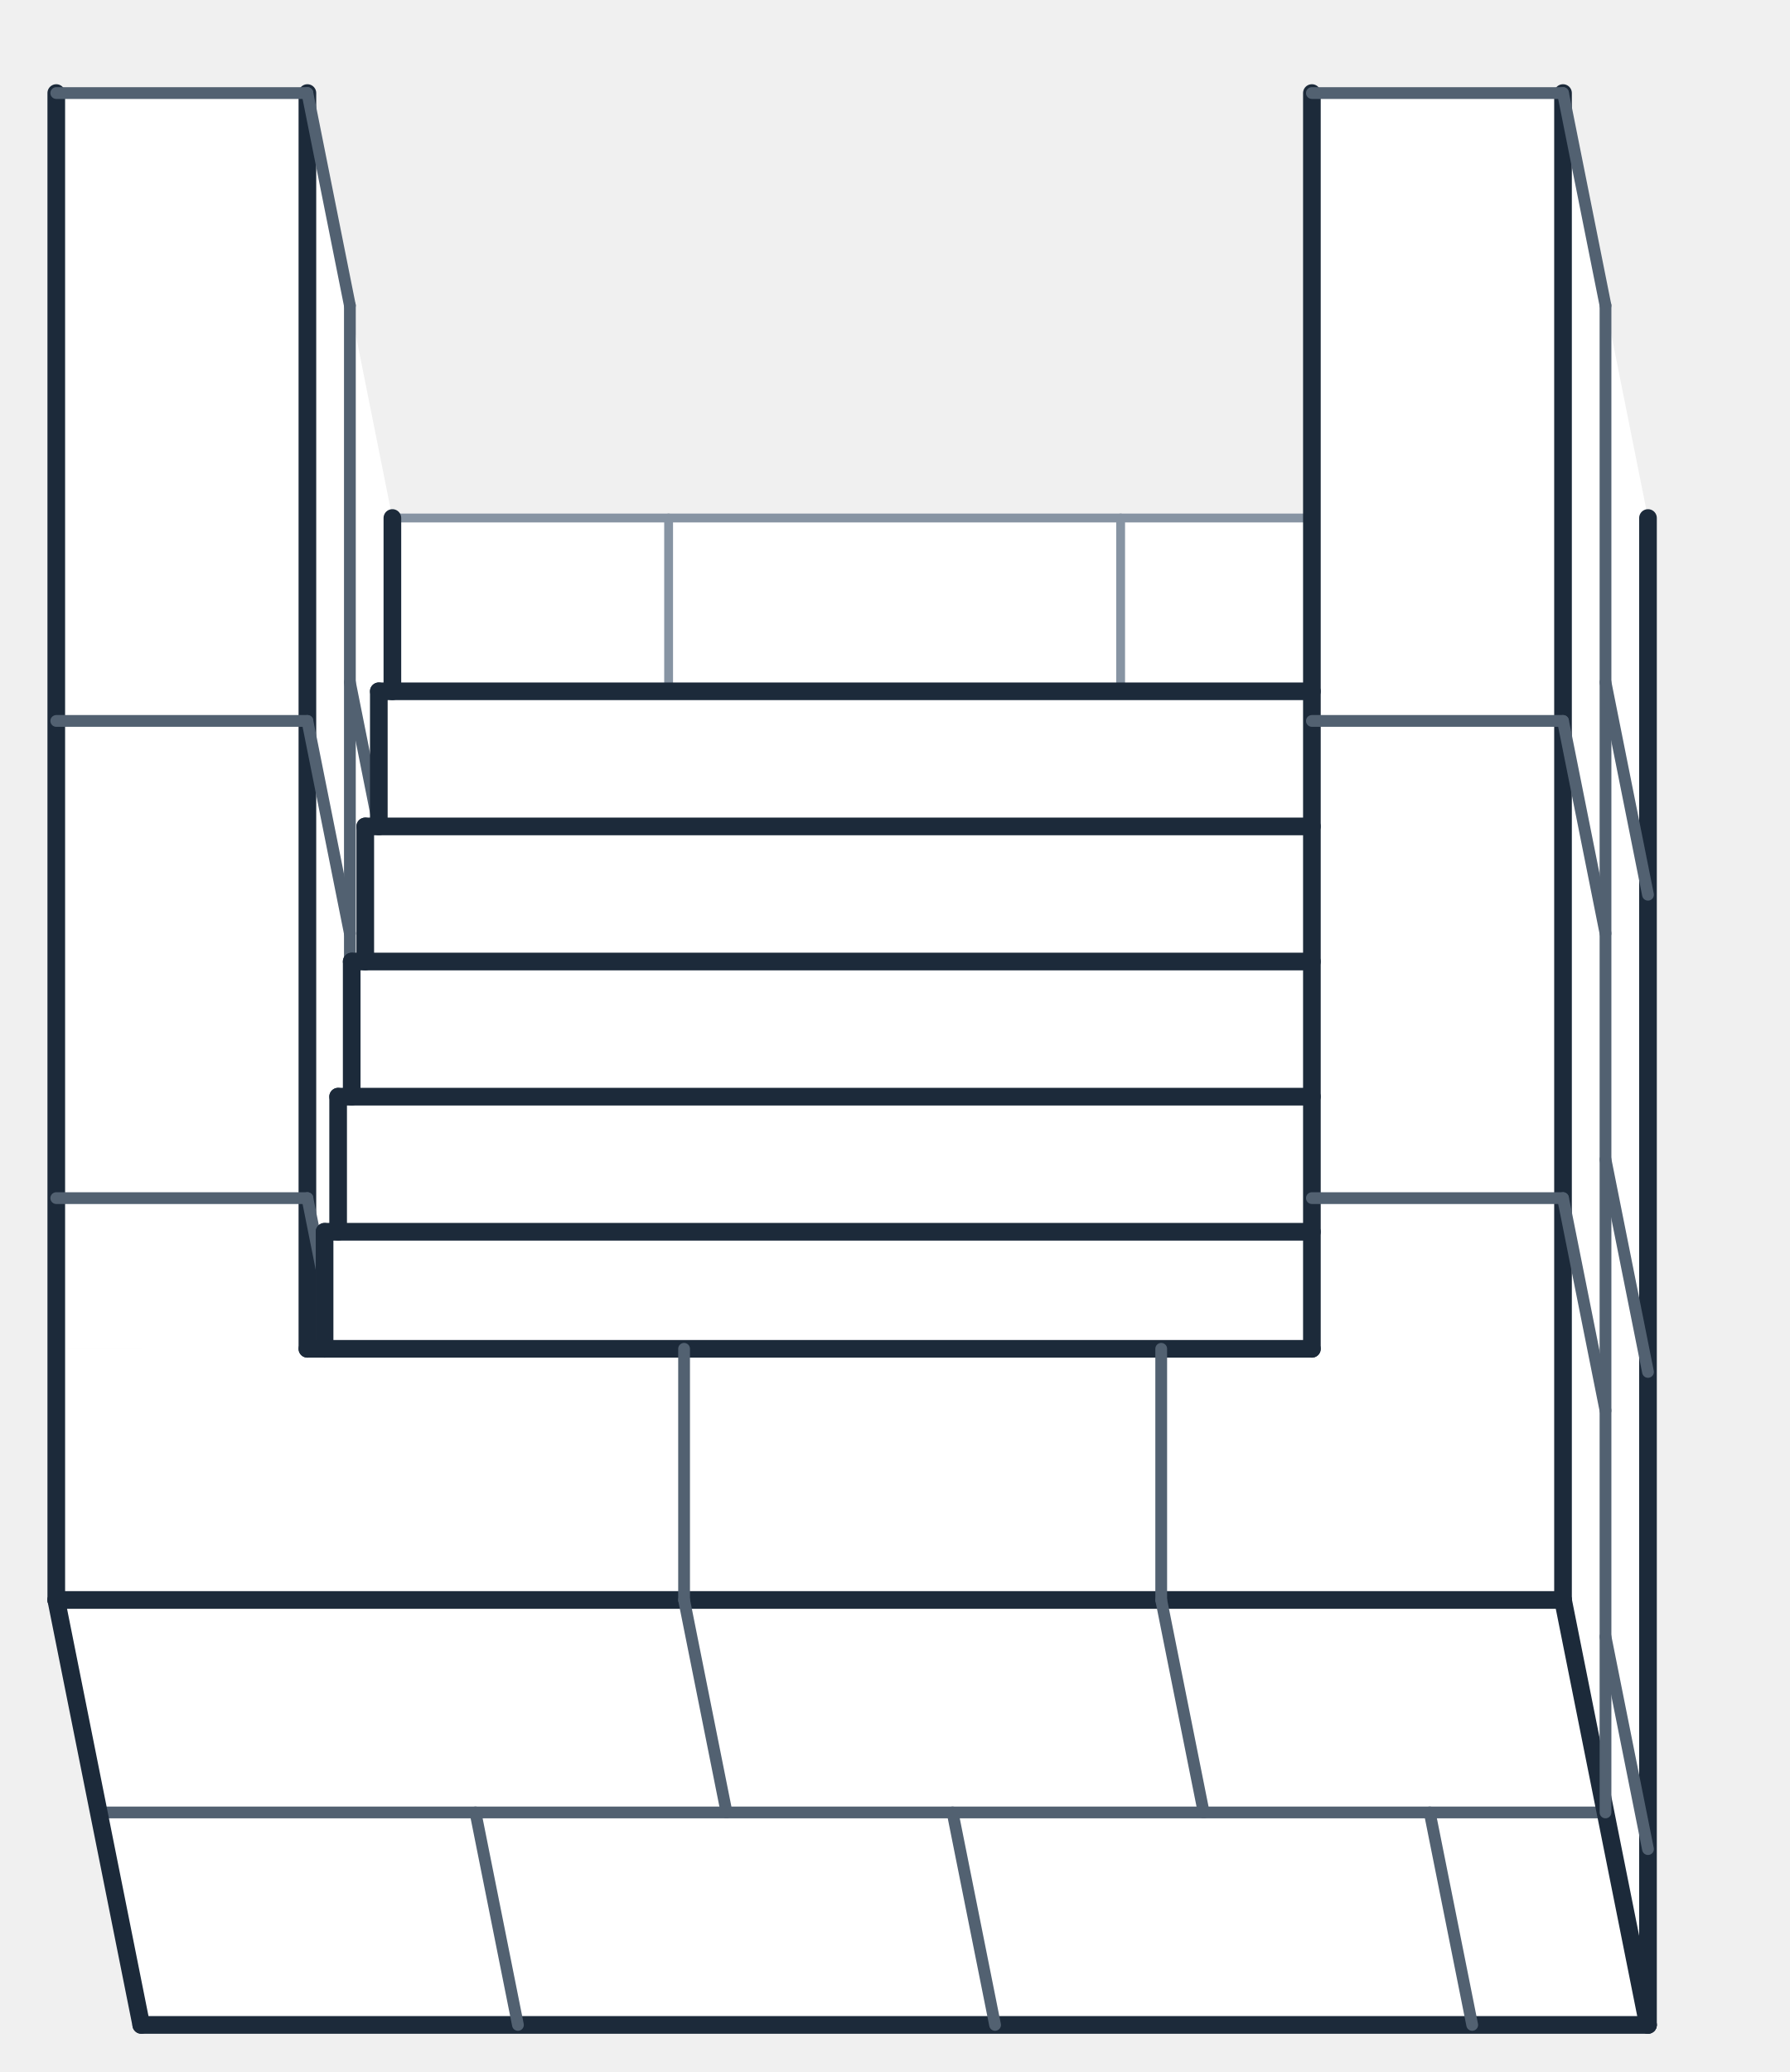
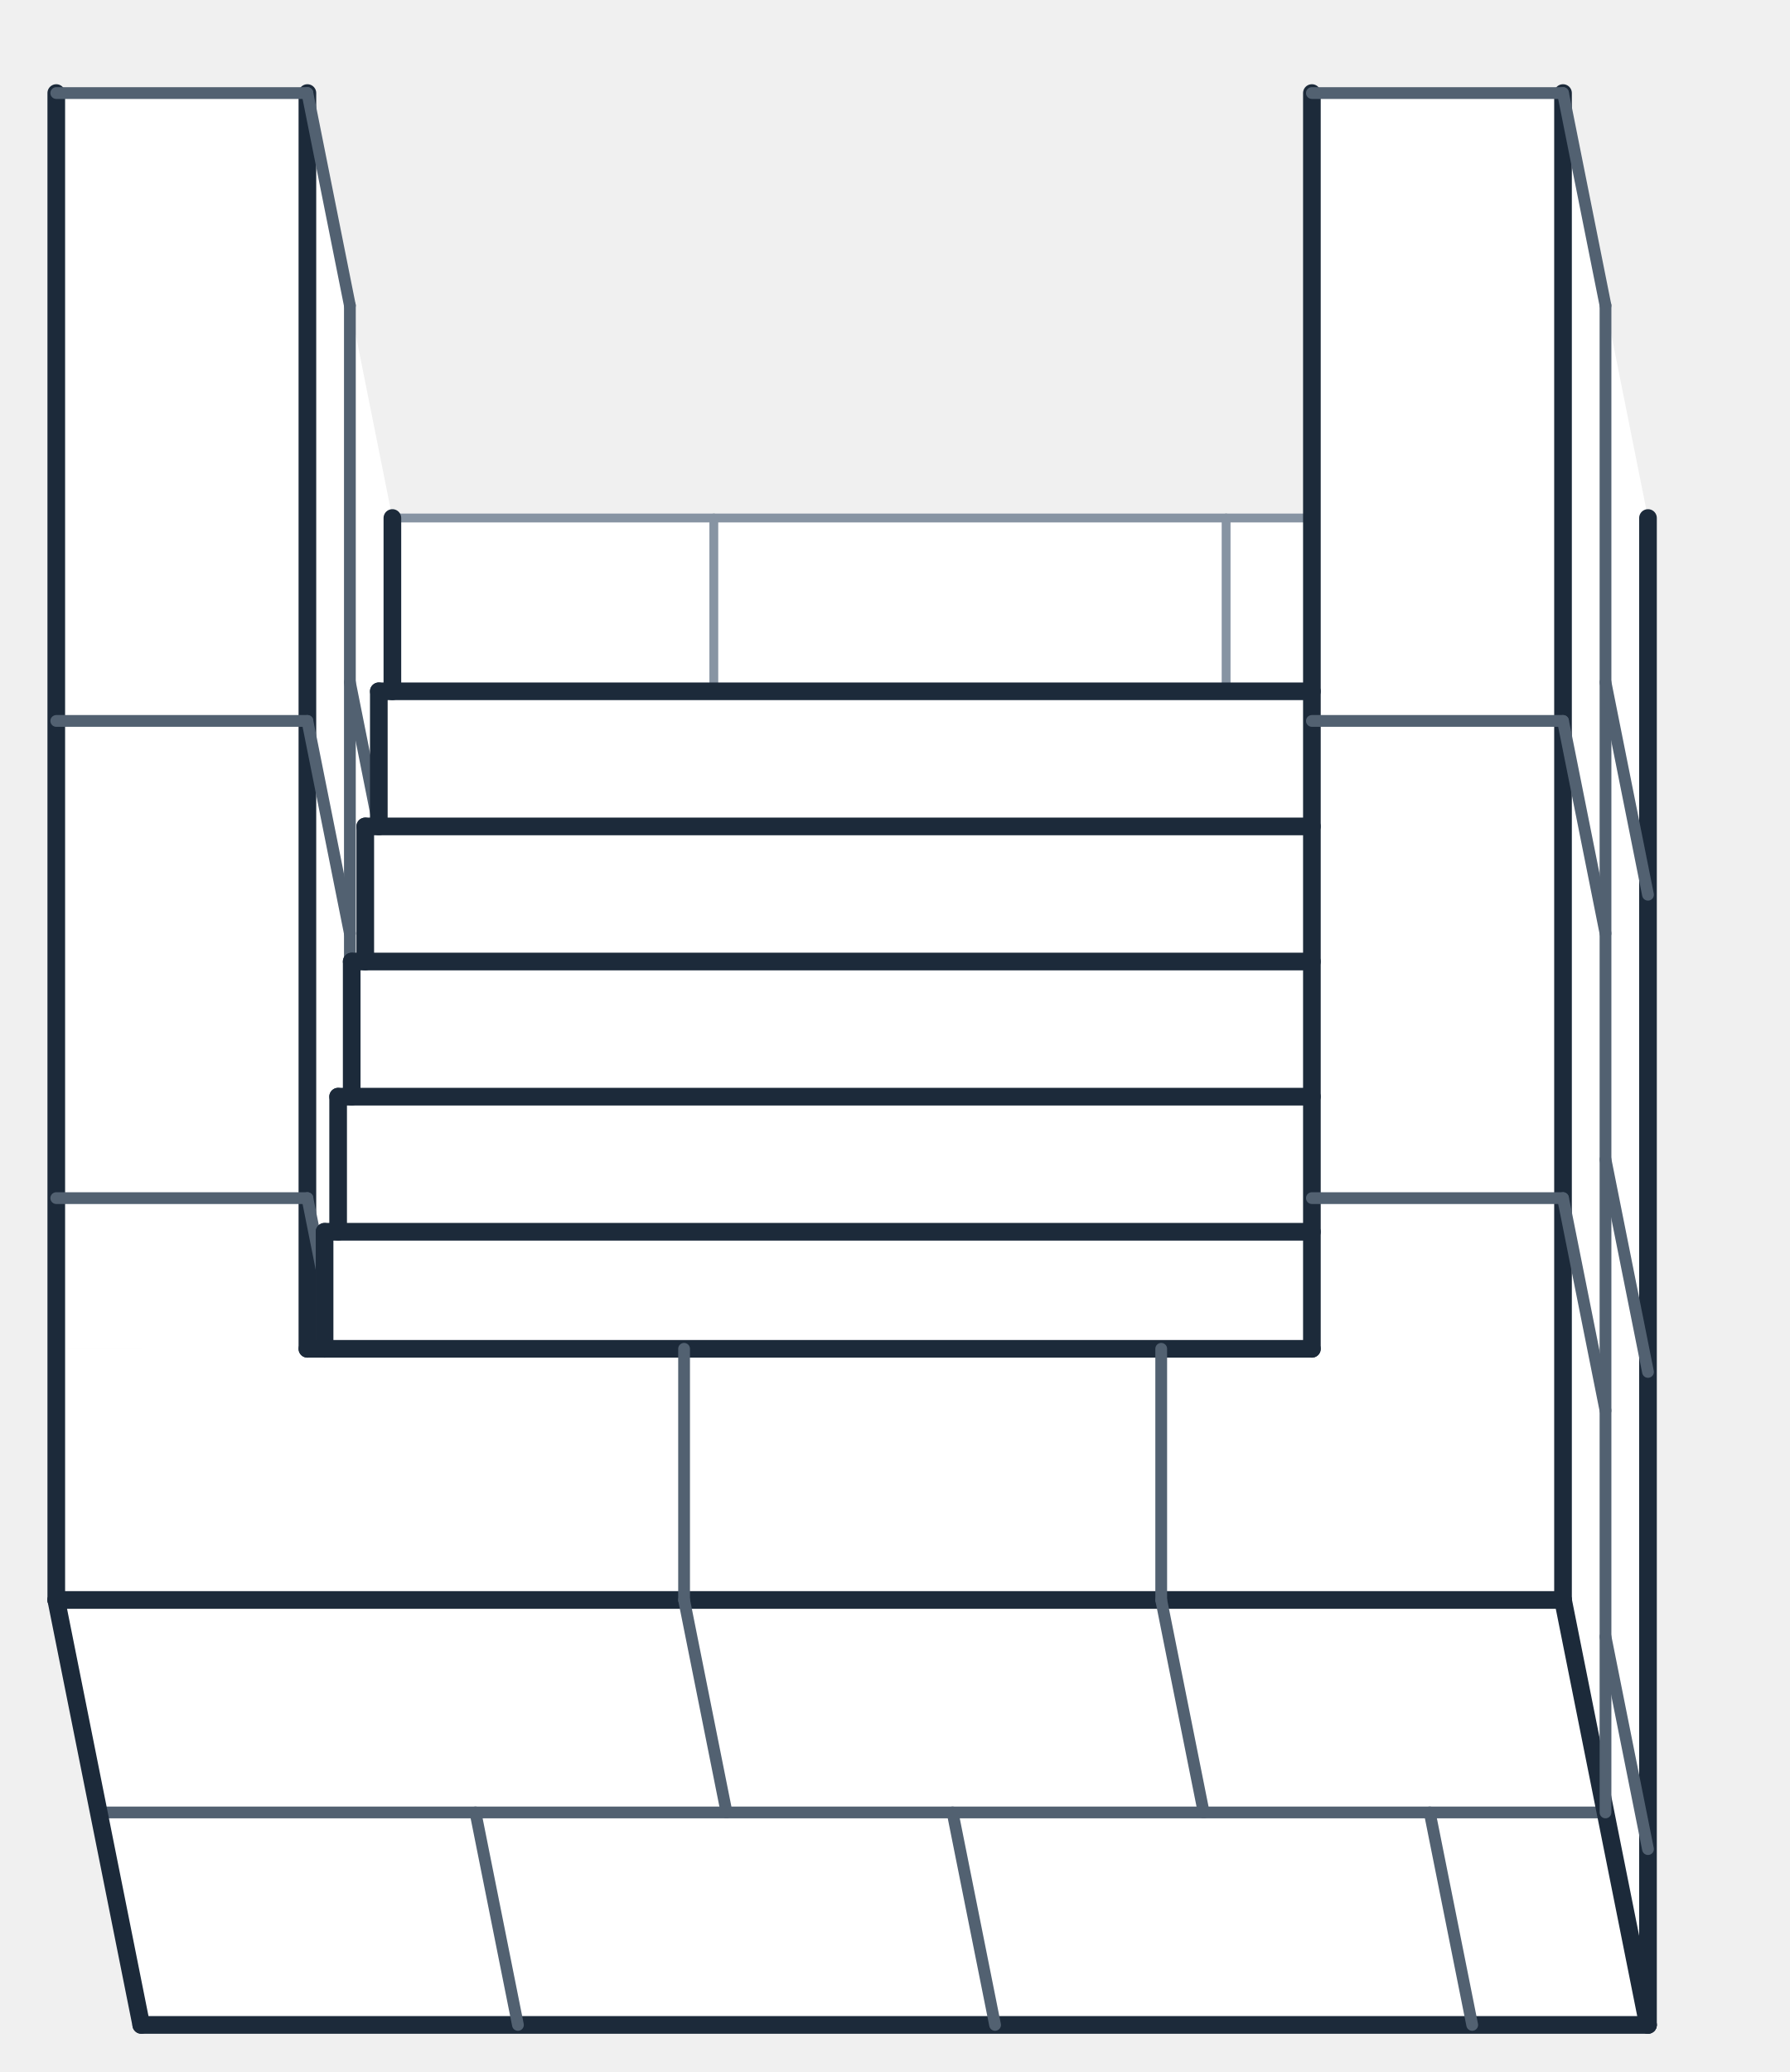
<svg xmlns="http://www.w3.org/2000/svg" width="304" height="352" viewBox="0 0 304 352">
  <polygon points="24,88 280,88 280,344 24,344" fill="#ffffff" />
  <polygon points="9.562,229.141 265.562,229.141 265.562,271.808 9.562,271.808" fill="#ffffff" />
  <polygon points="24,344 280,344 265.562,271.808 9.562,271.808" fill="#ffffff" />
  <polygon points="280,301.333 280,344 265.562,271.808 265.562,229.141" fill="#ffffff" />
  <polygon points="222.895,15.808 265.562,15.808 265.562,229.141 222.895,229.141" fill="#ffffff" />
  <polygon points="237.333,301.333 280,301.333 265.562,229.141 222.895,229.141" fill="#ffffff" />
  <polygon points="280,88 280,301.333 265.562,229.141 265.562,15.808" fill="#ffffff" />
  <polygon points="9.562,15.808 52.228,15.808 52.228,229.141 9.562,229.141" fill="#ffffff" />
  <polygon points="24,301.333 66.667,301.333 52.228,229.141 9.562,229.141" fill="#ffffff" />
  <polygon points="66.667,88 66.667,301.333 52.228,229.141 52.228,15.808" fill="#ffffff" />
  <polygon points="55.147,209.259 225.813,209.259 225.813,243.733 55.147,243.733" fill="#ffffff" />
  <polygon points="66.667,301.333 237.333,301.333 225.813,243.733 55.147,243.733" fill="#ffffff" />
  <polygon points="237.333,266.859 237.333,301.333 225.813,243.733 225.813,209.259" fill="#ffffff" />
  <polygon points="57.451,186.304 228.117,186.304 228.117,220.779 57.451,220.779" fill="#ffffff" />
  <polygon points="66.667,266.859 237.333,266.859 228.117,220.779 57.451,220.779" fill="#ffffff" />
  <polygon points="237.333,232.384 237.333,266.859 228.117,220.779 228.117,186.304" fill="#ffffff" />
  <polygon points="59.755,163.349 230.421,163.349 230.421,197.824 59.755,197.824" fill="#ffffff" />
  <polygon points="66.667,232.384 237.333,232.384 230.421,197.824 59.755,197.824" fill="#ffffff" />
  <polygon points="237.333,197.909 237.333,232.384 230.421,197.824 230.421,163.349" fill="#ffffff" />
  <polygon points="62.059,140.395 232.725,140.395 232.725,174.869 62.059,174.869" fill="#ffffff" />
  <polygon points="66.667,197.909 237.333,197.909 232.725,174.869 62.059,174.869" fill="#ffffff" />
  <polygon points="237.333,163.435 237.333,197.909 232.725,174.869 232.725,140.395" fill="#ffffff" />
  <polygon points="64.363,117.44 235.029,117.44 235.029,151.915 64.363,151.915" fill="#ffffff" />
  <polygon points="66.667,163.435 237.333,163.435 235.029,151.915 64.363,151.915" fill="#ffffff" />
  <polygon points="237.333,128.96 237.333,163.435 235.029,151.915 235.029,117.44" fill="#ffffff" />
  <g fill="none" stroke-linejoin="round" stroke-linecap="round">
    <line x1="66.667" y1="88" x2="222.895" y2="88" stroke="#8794a3" stroke-width="1.5" />
-     <line x1="113.6" y1="88" x2="113.6" y2="117.44" stroke="#8794a3" stroke-width="1.5" />
-     <line x1="190.4" y1="88" x2="190.4" y2="117.44" stroke="#8794a3" stroke-width="1.5" />
+     <line x1="121.28" y1="88" x2="121.28" y2="117.44" stroke="#8794a3" stroke-width="1.5" />
+     <line x1="208.32" y1="88" x2="208.32" y2="117.44" stroke="#8794a3" stroke-width="1.5" />
    <line x1="280" y1="344" x2="24" y2="344" stroke="#1c2a3a" stroke-width="3" />
    <line x1="272.781" y1="307.904" x2="16.781" y2="307.904" stroke="#526171" stroke-width="2" />
    <line x1="265.562" y1="271.808" x2="9.562" y2="271.808" stroke="#1c2a3a" stroke-width="3" />
    <line x1="280" y1="344" x2="265.562" y2="271.808" stroke="#1c2a3a" stroke-width="3" />
    <line x1="250.133" y1="344" x2="242.914" y2="307.904" stroke="#526171" stroke-width="2" />
    <line x1="169.067" y1="344" x2="161.847" y2="307.904" stroke="#526171" stroke-width="2" />
    <line x1="88" y1="344" x2="80.781" y2="307.904" stroke="#526171" stroke-width="2" />
    <line x1="204.514" y1="307.904" x2="197.295" y2="271.808" stroke="#526171" stroke-width="2" />
    <line x1="123.447" y1="307.904" x2="116.228" y2="271.808" stroke="#526171" stroke-width="2" />
    <line x1="9.562" y1="271.808" x2="9.562" y2="15.808" stroke="#1c2a3a" stroke-width="3" />
    <line x1="24" y1="344" x2="9.562" y2="271.808" stroke="#1c2a3a" stroke-width="3" />
    <line x1="66.667" y1="88" x2="66.667" y2="117.44" stroke="#1c2a3a" stroke-width="3" />
    <line x1="59.447" y1="51.904" x2="59.447" y2="186.304" stroke="#526171" stroke-width="2" />
    <line x1="52.228" y1="15.808" x2="52.228" y2="229.141" stroke="#1c2a3a" stroke-width="3" />
    <line x1="64.346" y1="140.395" x2="59.447" y2="115.904" stroke="#526171" stroke-width="2" />
    <line x1="55.147" y1="218.133" x2="52.228" y2="203.541" stroke="#526171" stroke-width="2" />
    <line x1="59.447" y1="158.571" x2="52.228" y2="122.475" stroke="#526171" stroke-width="2" />
    <line x1="52.228" y1="229.141" x2="222.895" y2="229.141" stroke="#1c2a3a" stroke-width="3" />
    <line x1="222.895" y1="229.141" x2="222.895" y2="15.808" stroke="#1c2a3a" stroke-width="3" />
    <line x1="280" y1="88" x2="280" y2="344" stroke="#1c2a3a" stroke-width="3" />
    <line x1="272.781" y1="51.904" x2="272.781" y2="307.904" stroke="#526171" stroke-width="2" />
    <line x1="265.562" y1="15.808" x2="265.562" y2="271.808" stroke="#1c2a3a" stroke-width="3" />
    <line x1="280" y1="314.133" x2="272.781" y2="278.037" stroke="#526171" stroke-width="2" />
    <line x1="280" y1="233.067" x2="272.781" y2="196.971" stroke="#526171" stroke-width="2" />
    <line x1="280" y1="152" x2="272.781" y2="115.904" stroke="#526171" stroke-width="2" />
    <line x1="272.781" y1="239.637" x2="265.562" y2="203.541" stroke="#526171" stroke-width="2" />
    <line x1="272.781" y1="158.571" x2="265.562" y2="122.475" stroke="#526171" stroke-width="2" />
    <line x1="197.295" y1="271.808" x2="197.295" y2="229.141" stroke="#526171" stroke-width="2" />
    <line x1="265.562" y1="203.541" x2="222.895" y2="203.541" stroke="#526171" stroke-width="2" />
    <line x1="52.228" y1="203.541" x2="9.562" y2="203.541" stroke="#526171" stroke-width="2" />
    <line x1="116.228" y1="271.808" x2="116.228" y2="229.141" stroke="#526171" stroke-width="2" />
    <line x1="265.562" y1="122.475" x2="222.895" y2="122.475" stroke="#526171" stroke-width="2" />
    <line x1="52.228" y1="122.475" x2="9.562" y2="122.475" stroke="#526171" stroke-width="2" />
    <line x1="222.895" y1="209.259" x2="55.147" y2="209.259" stroke="#1c2a3a" stroke-width="3" />
    <line x1="55.147" y1="229.141" x2="55.147" y2="209.259" stroke="#1c2a3a" stroke-width="3" />
    <line x1="222.895" y1="186.304" x2="57.451" y2="186.304" stroke="#1c2a3a" stroke-width="3" />
    <line x1="57.451" y1="209.259" x2="57.451" y2="186.304" stroke="#1c2a3a" stroke-width="3" />
    <line x1="222.895" y1="163.349" x2="59.755" y2="163.349" stroke="#1c2a3a" stroke-width="3" />
    <line x1="59.755" y1="186.304" x2="59.755" y2="163.349" stroke="#1c2a3a" stroke-width="3" />
    <line x1="222.895" y1="140.395" x2="62.059" y2="140.395" stroke="#1c2a3a" stroke-width="3" />
    <line x1="62.059" y1="163.349" x2="62.059" y2="140.395" stroke="#1c2a3a" stroke-width="3" />
    <line x1="222.895" y1="117.44" x2="64.363" y2="117.44" stroke="#1c2a3a" stroke-width="3" />
    <line x1="64.363" y1="140.395" x2="64.363" y2="117.44" stroke="#1c2a3a" stroke-width="3" />
    <line x1="9.562" y1="15.808" x2="52.228" y2="15.808" stroke="#526171" stroke-width="2" />
    <line x1="59.447" y1="51.904" x2="52.228" y2="15.808" stroke="#526171" stroke-width="2" />
    <line x1="222.895" y1="15.808" x2="265.562" y2="15.808" stroke="#526171" stroke-width="2" />
    <line x1="272.781" y1="51.904" x2="265.562" y2="15.808" stroke="#526171" stroke-width="2" />
  </g>
</svg>
